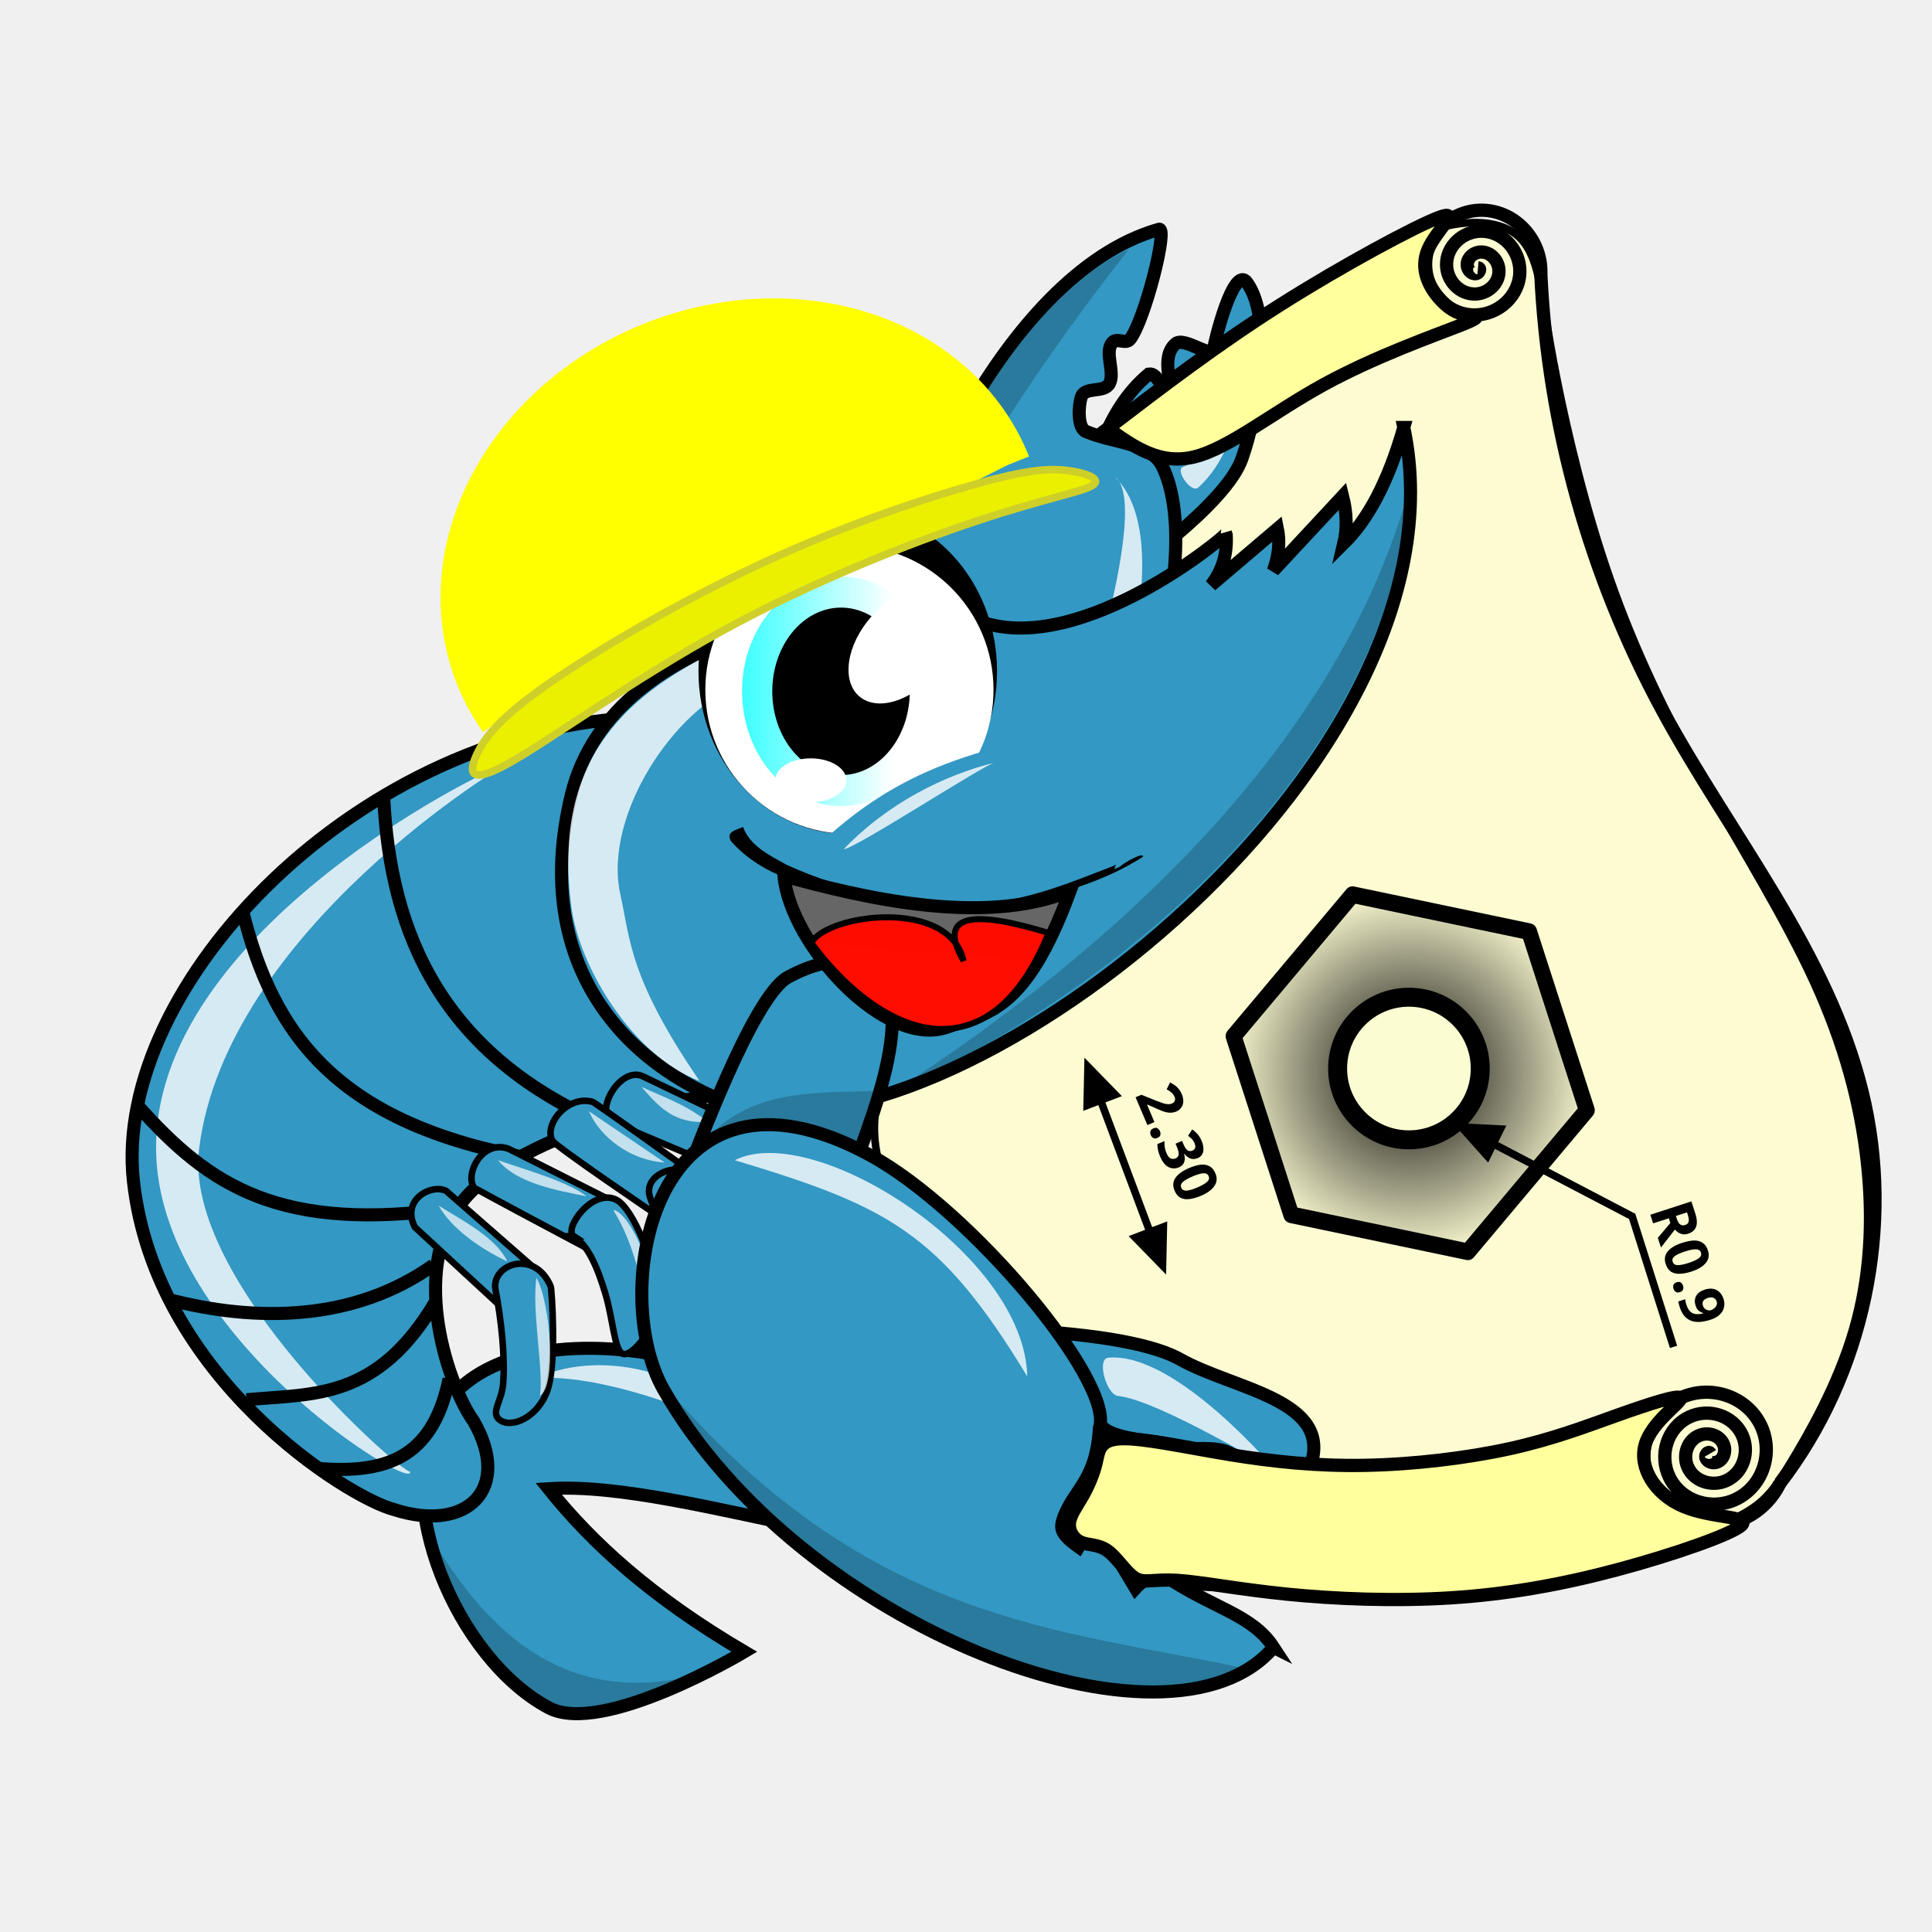
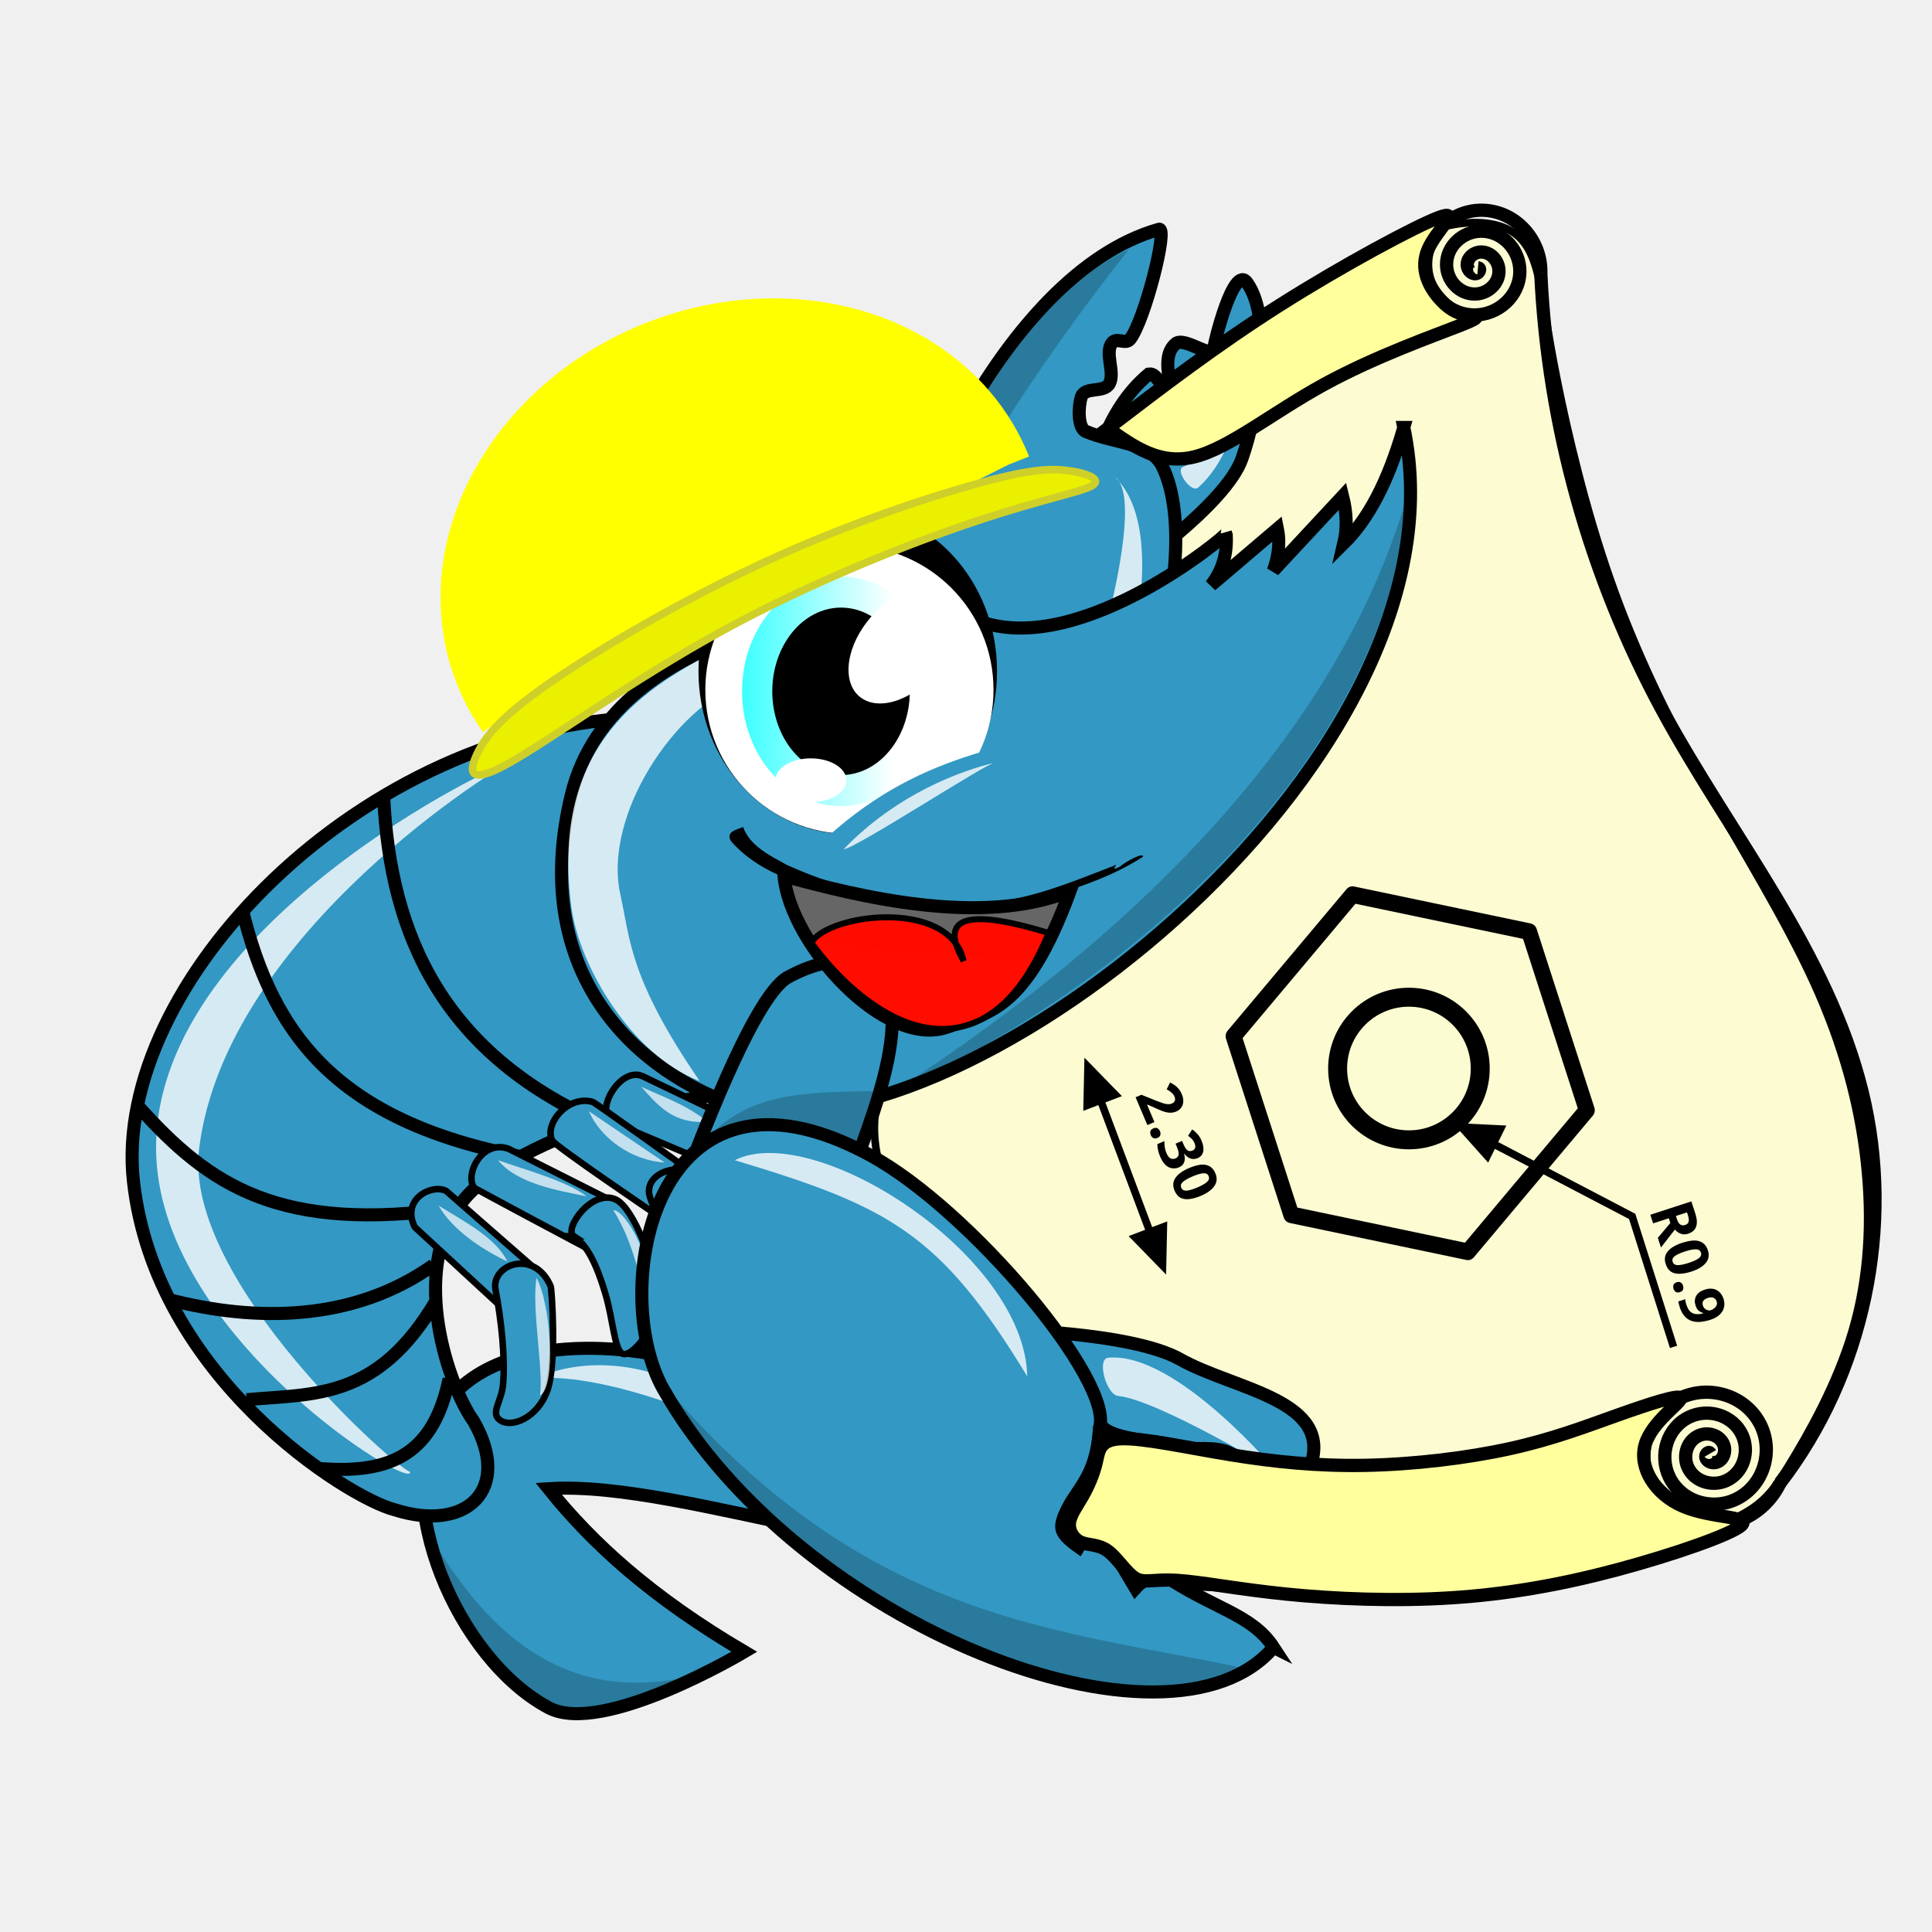
<svg xmlns="http://www.w3.org/2000/svg" xmlns:xlink="http://www.w3.org/1999/xlink" width="256" height="256" id="svg4426" version="1.0">
  <defs id="defs4428">
-     <linearGradient id="linearGradient72407">
-       <stop style="stop-color:#000000;stop-opacity:1;" offset="0" id="stop72403" />
-       <stop style="stop-color:#000000;stop-opacity:0;" offset="1" id="stop72405" />
-     </linearGradient>
    <linearGradient id="linearGradient72389">
      <stop style="stop-color:#000000;stop-opacity:1;" offset="0" id="stop72387" />
    </linearGradient>
    <linearGradient xlink:href="#linearGradient3602" id="linearGradient4248" gradientUnits="userSpaceOnUse" x1="221.643" y1="179.135" x2="223.357" y2="157.171" />
    <linearGradient xlink:href="#linearGradient3428" id="linearGradient4246" gradientUnits="userSpaceOnUse" x1="203.041" y1="137.417" x2="232.335" y2="137.417" />
    <linearGradient id="linearGradient3602">
      <stop style="stop-color:#ff0d00;stop-opacity:1;" offset="0" id="stop3604" />
      <stop id="stop3610" offset="0.5" style="stop-color:#ff0c00;stop-opacity:1;" />
      <stop style="stop-color:#f1d3d3;stop-opacity:1;" offset="1" id="stop3606" />
    </linearGradient>
    <linearGradient id="linearGradient3428">
      <stop style="stop-color:#00ffff;stop-opacity:1;" offset="0" id="stop3430" />
      <stop style="stop-color:#00ffff;stop-opacity:0;" offset="1" id="stop3432" />
    </linearGradient>
    <linearGradient xlink:href="#linearGradient3602" id="linearGradient3135" gradientUnits="userSpaceOnUse" gradientTransform="matrix(0.8002348,0,0,0.8002348,-64.46734,-17.8153)" x1="221.643" y1="179.135" x2="223.357" y2="157.171" />
    <linearGradient xlink:href="#linearGradient3428" id="linearGradient3137" gradientUnits="userSpaceOnUse" x1="203.041" y1="137.417" x2="232.335" y2="137.417" gradientTransform="translate(-6.993981,-5.627177)" />
-     <radialGradient xlink:href="#linearGradient72407" id="radialGradient72409" cx="185.806" cy="140.996" fx="185.806" fy="140.996" r="29.139" gradientTransform="matrix(1,0,0,0.9675511,0,4.575163)" gradientUnits="userSpaceOnUse" />
  </defs>
  <g id="layer1">
    <path style="fill:#fcfbd2;stroke:#000000;stroke-width:1px;stroke-linecap:butt;stroke-linejoin:miter;stroke-opacity:1;fill-opacity:1" d="m 148.324,209.338 c 2.125,1.106 40.994,1.873 40.994,1.873 14.003,-2.904 28.006,-5.809 35.76,-8.253 7.754,-2.444 9.259,-4.427 11.888,-8.711 2.629,-4.284 6.381,-10.868 8.459,-17.934 2.078,-7.066 2.483,-14.615 1.629,-22.326 -0.854,-7.711 -2.966,-15.584 -6.822,-23.986 -3.856,-8.402 -9.457,-17.332 -14.38,-26.181 -4.923,-8.849 -9.169,-17.617 -12.467,-27.019 -3.298,-9.401 -5.648,-19.436 -7.027,-26.303 -1.379,-6.868 -1.787,-10.568 -2.463,-13.539 -0.677,-2.972 -1.622,-5.215 -3.869,-6.453 -2.247,-1.238 -5.796,-1.47 -10.571,0.043 -4.775,1.513 -10.777,4.77 -18.089,9.429 -7.312,4.659 -15.936,10.72 -25.339,28.39 -9.403,17.67 -19.585,46.946 -25.138,62.699 -5.552,15.753 -6.475,17.981 -2.901,27.851 3.574,9.87 11.642,27.381 17.802,37.242 6.16,9.861 10.411,12.073 12.535,13.178 z" id="path1037" />
    <g id="g4454" transform="translate(6.261073,4.772225)">
      <g transform="matrix(0.1672889,-0.8480899,0.8480899,0.1672889,-213.5417,618.3973)" id="g4504">
        <g id="g4506" transform="matrix(1.015059,0,0,1,114.122,98.7564)">
          <path id="path4508" d="m 608.214,180.844 c 0.453,1.227 -1.69,2.087 -1.607,3.393 0.063,0.999 4.29,-2.316 6.875,-0.268 1.39,1.101 -1.316,6.081 0.446,5.893 0.961,-0.103 13.071,0.481 10.714,3.036 -4.675,5.068 -18.811,5.564 -26.25,4.464 -7.372,-1.09 -20.446,-14.107 -20.446,-14.107 0,0 8.839,-9.643 9.643,-9.643 5.468,2.282 13.691,1.545 20.625,7.232 z" style="fill:#3398c3;fill-opacity:1;fill-rule:evenodd;stroke:#000000;stroke-width:2;stroke-linecap:butt;stroke-linejoin:miter;stroke-miterlimit:4;stroke-opacity:1;stroke-dasharray:none" />
          <path id="path4510" d="m 575.714,150.576 c -1.479,-2.419 42.714,4.52 54.243,27.5 0.692,1.38 -13.936,0.56 -17.1,-1.071 -0.994,-0.512 -0.088,-2.056 -1.071,-2.589 -1.669,-0.905 -4.242,1.313 -6.071,0.804 -1.68,-0.468 -1.128,-3.611 -2.857,-3.839 -1.385,-0.183 -4.691,0.329 -4.976,1.696 -0.958,4.592 0.249,10.047 -2.881,12.5 -11.726,9.19 -46.455,4.796 -50,1e-5 l -10.714,-25 41.429,-10 z" style="fill:#3398c3;fill-opacity:1;fill-rule:evenodd;stroke:#000000;stroke-width:2;stroke-linecap:butt;stroke-linejoin:miter;stroke-miterlimit:4;stroke-opacity:1;stroke-dasharray:none" />
        </g>
        <path style="opacity:0.8;fill:#ffffff;fill-opacity:1;fill-rule:evenodd;stroke:none" d="m 715.01,277.547 c -2.904,7.176 -52.052,0.984 -51.429,-1.786 l 0.357,4.643 c 18.636,6.669 44.821,7.043 51.071,-2.857 z" id="path4512" />
        <path style="opacity:0.2;fill:#000000;fill-opacity:1;fill-rule:evenodd;stroke:none" d="m 691.617,249.69 c 12.034,-0.948 42.611,2.704 58.036,23.214 -18.23,-9.39 -38.668,-17.639 -58.036,-23.214 z" id="path4514" />
        <path style="opacity:0.8;fill:#ffffff;fill-opacity:1;fill-rule:evenodd;stroke:none" d="m 740.367,293.261 c -0.561,0.844 -19.706,-1.796 -21.786,-5.714 -0.676,-1.273 -3.826,1.984 -2.679,2.857 8.627,6.567 25.086,2.779 24.464,2.857 z" id="path4516" />
      </g>
      <g transform="matrix(0.8644316,0,0,0.8644316,-404.9921,-42.33356)" id="g4518">
        <path style="fill:#3398c3;fill-opacity:1;fill-rule:evenodd;stroke:#000000;stroke-width:2;stroke-linecap:butt;stroke-linejoin:miter;stroke-miterlimit:4;stroke-opacity:1;stroke-dasharray:none" d="m 528.571,260.219 c 7.244,-12.624 28.105,-11.016 38.571,-7.857 18.052,5.449 20.044,25.226 18.214,25.357 -14.211,-2.902 -29.389,-6.77 -40,-6.071 6.723,8.381 15.741,16.605 30,25 0,0 -21.726,12.992 -30,8.571 -14.078,-7.522 -24.32,-31.869 -16.786,-45 z" id="path4520" />
        <path style="opacity:0.8;fill:#ffffff;fill-opacity:1;fill-rule:evenodd;stroke:none" d="m 543.304,254.773 c 9.007,-4.21 23.839,-2.635 35.982,11.161 -9.465,-6.301 -27.203,-12.162 -35.982,-11.161 z" id="path4522" />
        <path style="opacity:0.2;fill:#000000;fill-opacity:1;fill-rule:evenodd;stroke:none" d="m 527.143,278.791 c 9.485,16.133 21.744,26.163 40.714,21.429 -23.591,14.009 -34.152,0.511 -40.714,-21.429 z" id="path4524" />
      </g>
      <path id="path4526" d="M 79.028,90.299 C 41.547,91.363 8.548,125.728 11.417,151.736 c 2.869,26.008 28.435,41.946 34.577,43.53 9.629,3.087 15.652,-2.732 10.497,-11.732 -3.17,-4.345 -8.696,-19.775 -1.544,-29.02 7.152,-9.245 33.74,-15.7 37.356,-13.893 L 79.028,90.299 z" style="fill:#3398c3;fill-opacity:1;fill-rule:evenodd;stroke:#000000;stroke-width:1.729;stroke-linecap:butt;stroke-linejoin:miter;stroke-miterlimit:4;stroke-opacity:1;stroke-dasharray:none" />
      <path id="path4530" d="m 179.75,51.863 c 9.61,45.14 -60.749,98.766 -88.99,89.685 -14.079,-5.125 -26.811,-18.464 -21.302,-41.06 5.509,-22.596 40.976,-27.372 54.336,-22.846 13.36,4.526 32.544,-11.492 32.416,-11.732 0.199,2.859 -0.57,5.032 -2.007,6.869 l 8.799,-7.487 c 0.422,2.093 0.059,3.873 -0.54,5.557 l 9.185,-9.879 c 0.583,2.297 0.6,4.367 0.154,6.252 3.144,-3.109 5.827,-7.958 7.95,-15.359 z" style="fill:#3398c3;fill-opacity:1;fill-rule:evenodd;stroke:#000000;stroke-width:1.729;stroke-linecap:butt;stroke-linejoin:miter;stroke-miterlimit:4;stroke-opacity:1;stroke-dasharray:none" />
      <path id="path4532" d="m 89.216,81.192 c -11.736,5.839 -22.448,13.985 -19.758,34.269 1.029,7.763 7.985,19.606 16.98,23 -9.33,-13.618 -9.167,-18.692 -10.497,-24.698 -2.346,-10.593 7.397,-24.836 15.844,-27.81 8.638,-3.041 4.173,-7.038 -2.569,-4.761 z" style="opacity:0.8;fill:#ffffff;fill-opacity:1;fill-rule:evenodd;stroke:none" />
      <path id="path4550" d="M 61.165,96.36 C 61.086,95.653 13.098,118.165 14.448,148.534 c 1.074,24.162 34.279,44.534 33.618,41.696 -1.037,0.186 -30.106,-25.176 -27.943,-42.787 3.541,-28.829 40.936,-51.396 41.041,-51.083 z" style="opacity:0.8;fill:#ffffff;fill-opacity:1;fill-rule:evenodd;stroke:none" />
      <g transform="matrix(0.8644316,0,0,0.8644316,-350.1164,-22.64536)" id="g4552">
        <path style="fill:none;stroke:#000000;stroke-width:2;stroke-linecap:butt;stroke-linejoin:miter;stroke-miterlimit:4;stroke-opacity:1;stroke-dasharray:none" d="m 456.589,142.72 c 0.969,21.347 9.161,39.894 34.345,50.508 l 0.505,0.505" id="path4554" />
        <path style="fill:none;stroke:#000000;stroke-width:2;stroke-linecap:butt;stroke-linejoin:miter;stroke-miterlimit:4;stroke-opacity:1;stroke-dasharray:none" d="m 434.871,159.892 c 4.742,19.721 14.881,33.087 44.447,38.386" id="path4556" />
        <path style="fill:none;stroke:#000000;stroke-width:2;stroke-linecap:butt;stroke-linejoin:miter;stroke-miterlimit:4;stroke-opacity:1;stroke-dasharray:none" d="m 418.979,190.258 c 10.889,12.176 21.654,19.476 48.599,15.596" id="path4558" />
        <path style="fill:none;stroke:#000000;stroke-width:2;stroke-linecap:butt;stroke-linejoin:miter;stroke-miterlimit:4;stroke-opacity:1;stroke-dasharray:none" d="m 423.524,219.849 c 13.431,3.504 28.46,3.445 40.702,-5.26" id="path4560" />
        <path style="fill:none;stroke:#000000;stroke-width:2;stroke-linecap:butt;stroke-linejoin:miter;stroke-miterlimit:4;stroke-opacity:1;stroke-dasharray:none" d="m 435.585,235.235 c 10.35,-0.971 20.044,0.127 29.085,-15.239" id="path4562" />
        <path style="fill:none;stroke:#000000;stroke-width:2;stroke-linecap:butt;stroke-linejoin:miter;stroke-miterlimit:4;stroke-opacity:1;stroke-dasharray:none" d="m 446.487,245.755 c 11.785,1.01 17.785,-2.612 20.142,-13.724" id="path4564" />
      </g>
      <g transform="matrix(0.8644316,0,0,0.8644316,-346.2045,-29.61347)" id="g4566">
        <g id="g4568" style="fill:#00ffff">
          <path id="path4570" d="m 475.782,223.658 -5.808,5.303 -13.132,-12.122 c -2.133,-4.246 2.545,-6.673 4.798,-5.556 l 14.142,12.374 z" style="fill:#3398c3;fill-opacity:1;fill-rule:evenodd;stroke:#000000;stroke-width:1px;stroke-linecap:butt;stroke-linejoin:miter;stroke-opacity:1" />
          <path id="path4572" d="m 469.216,226.436 c -0.735,-3.904 5.981,-6.358 8.46,-0.505 0.139,0.327 0.964,11.673 -0.505,15.91 -1.455,4.197 -5.522,5.908 -7.324,4.546 -1.429,-1.08 0.295,-2.808 0.523,-5.447 0.35,-4.053 -0.257,-9.738 -1.154,-14.504 z" style="fill:#3398c3;fill-opacity:1;fill-rule:evenodd;stroke:#000000;stroke-width:1px;stroke-linecap:butt;stroke-linejoin:miter;stroke-opacity:1" />
        </g>
        <g id="g4574" style="fill:#00ffff">
          <path id="path4576" d="m 488.282,213.43 -5.682,6.313 c 0,0 -16.53,-8.777 -16.668,-8.965 -1.475,-2.02 1.24,-7.444 5.303,-5.935 0.067,0.025 17.046,8.586 17.046,8.586 z" style="fill:#3398c3;fill-opacity:1;fill-rule:evenodd;stroke:#000000;stroke-width:1px;stroke-linecap:butt;stroke-linejoin:miter;stroke-opacity:1" />
          <path id="path4578" d="m 481.211,218.229 c -1.652,-1.083 2.911,-7.496 6.566,-5.556 2.54,1.349 5.979,9.729 6.313,15.405 0.207,3.517 -4.119,9.213 -5.556,8.081 -1.134,-0.893 -1.324,-5.261 -2.499,-9.175 -1.351,-4.5 -2.795,-7.425 -4.825,-8.755 z" style="fill:#3398c3;fill-opacity:1;fill-rule:evenodd;stroke:#000000;stroke-width:1px;stroke-linecap:butt;stroke-linejoin:miter;stroke-opacity:1" />
        </g>
        <g id="g4580" style="fill:#00ffff">
          <path id="path4582" d="m 491.818,193.733 15.531,7.45 -3.03,6.819 -17.046,-7.197 c -3.171,-1.339 0.992,-8.776 4.546,-7.071 z" style="fill:#3398c3;fill-opacity:1;fill-rule:evenodd;stroke:#000000;stroke-width:1px;stroke-linecap:butt;stroke-linejoin:miter;stroke-opacity:1" />
          <path id="path4584" d="m 514.041,203.834 c -0.176,0.352 -5.726,-2.725 -7.702,-3.409 -2.247,-0.778 -5.321,4.894 -3.914,6.819 2.004,2.743 8.291,3.4 7.955,3.662 l 3.662,-7.071 z" style="fill:#3398c3;fill-opacity:1;fill-rule:evenodd;stroke:#000000;stroke-width:1px;stroke-linecap:butt;stroke-linejoin:miter;stroke-opacity:1" />
        </g>
        <g id="g4586" style="fill:#00ffff">
          <path id="path4588" d="m 477.928,203.582 c -1.348,-2.412 2.3,-7.051 6.187,-5.935 0.374,0.107 15.152,10.733 15.152,10.733 l -5.556,6.44 c 0,0 -15.292,-10.359 -15.784,-11.238 z" style="fill:#3398c3;fill-opacity:1;fill-rule:evenodd;stroke:#000000;stroke-width:1px;stroke-linecap:butt;stroke-linejoin:miter;stroke-opacity:1" />
          <path id="path4590" d="m 492.954,212.42 c -1.522,-3.966 5.326,-6.261 7.955,-2.525 1.228,1.745 2.147,14.139 1.641,15.91 -1.634,5.723 -4.236,6.334 -5.303,5.808 -0.439,-0.216 -0.165,-2.805 -0.746,-5.756 -0.95,-4.827 -2.702,-11.236 -3.547,-13.437 z" style="fill:#3398c3;fill-opacity:1;fill-rule:evenodd;stroke:#000000;stroke-width:1px;stroke-linecap:butt;stroke-linejoin:miter;stroke-opacity:1" />
        </g>
      </g>
      <path id="path4624" d="m 78.719,139.232 c 2.876,1.374 5.549,2.135 8.799,4.631 -4.565,0.361 -6.635,-2.19 -8.799,-4.631 z" style="opacity:0.7;fill:#ffffff;fill-opacity:1;fill-rule:evenodd;stroke:none" />
      <path id="path4596" d="m 85.253,149.508 c 0.204,-0.148 8.097,-22.145 12.86,-24.779 6.143,-3.396 11.394,-2.424 12.801,0.416 4.466,9.015 -6.876,28.043 -4.289,28.408 L 85.253,149.508 z" style="fill:#3398c3;fill-opacity:1;fill-rule:evenodd;stroke:#000000;stroke-width:1.729;stroke-linecap:butt;stroke-linejoin:miter;stroke-miterlimit:4;stroke-opacity:1;stroke-dasharray:none" />
      <path id="path4602" d="m 97.625,111.312 c 0.84,9.085 13.463,22.947 21.649,20.006 5.296,-1.903 10.301,-1.853 16.257,-18.009 -11.711,4.755 -27.945,0.715 -37.906,-1.997 z" style="fill:#666666;fill-rule:evenodd;stroke:#000000;stroke-width:1.729;stroke-linecap:butt;stroke-linejoin:miter;stroke-miterlimit:4;stroke-opacity:1;stroke-dasharray:none" />
      <path id="path4604" d="m 92.2,104.811 c 0.928,2.554 3.615,3.812 5.836,5.042 3.718,1.673 7.59,3.023 11.635,3.62 3.914,0.627 7.855,1.138 11.8,1.493 7.056,0.174 13.339,-2.496 19.833,-5.008 0.958,-0.571 -0.808,0.98 0.849,0.092 0.628,-0.574 3.126,-1.97 3.048,-1.306 -4.98,3.222 -10.789,4.825 -16.479,6.297 -4.904,1.16 -10.024,1.137 -14.968,0.237 -5.327,-0.661 -10.741,-1.399 -15.677,-3.63 -2.805,-1.062 -5.488,-2.688 -7.47,-4.953 -0.77,-1.27 0.784,-1.529 1.592,-1.886 z" style="fill:#000000;fill-opacity:1;fill-rule:evenodd;stroke:none" />
      <path id="path4606" d="m 101.243,120.138 c 2.175,-3.818 18.276,-5.961 20.176,2.407 -3.79,-6.596 1.92,-6.542 11.266,-3.701 -3.33,8.16 -7.648,11.923 -12.552,12.62 -7.511,1.067 -14.855,-5.759 -18.889,-11.326 z" style="fill:url(#linearGradient3135);fill-opacity:1;fill-rule:evenodd;stroke:#000000;stroke-width:0.797px;stroke-linecap:butt;stroke-linejoin:miter;stroke-opacity:1" />
      <path id="path4612" d="m 87.767,145.637 c 5.555,-5.357 11.658,-5.752 22.231,-5.819 l -2.768,6.685 c -14.212,0.96 -15.547,-3.806 -19.463,-0.866 z" style="opacity:0.2;fill:#000000;fill-opacity:1;fill-rule:evenodd;stroke:none" />
      <path id="path4614" d="M 180.599,59.427 C 178.37,92.898 147.576,123.737 111.444,140.313 141.051,121.312 171.42,93.791 180.599,59.427 z" style="opacity:0.2;fill:#000000;fill-opacity:1;fill-rule:evenodd;stroke:none" />
      <path id="path4618" d="m 51.86,154.977 c 1.666,2.983 5.395,5.654 9.107,7.409 -1.526,-3.216 -5.952,-5.415 -9.107,-7.409 z" style="opacity:0.7;fill:#ffffff;fill-opacity:1;fill-rule:evenodd;stroke:none" />
      <path id="path4620" d="m 59.733,148.957 c 3.371,1.208 9.168,2.769 11.732,4.785 -3.717,-0.74 -9.25,-1.679 -11.732,-4.785 z" style="opacity:0.7;fill:#ffffff;fill-opacity:1;fill-rule:evenodd;stroke:none" />
      <path id="path4622" d="m 71.773,142.474 10.034,6.792 c -4.407,-0.256 -8.502,-3.25 -10.034,-6.792 z" style="opacity:0.7;fill:#ffffff;fill-opacity:1;fill-rule:evenodd;stroke:none" />
      <path id="path4626" d="m 84.894,151.736 c 3.866,4.529 2.658,14.456 2.47,15.282 l -2.47,-15.282 z" style="opacity:0.7;fill:#ffffff;fill-opacity:1;fill-rule:evenodd;stroke:none" />
      <path id="path4628" d="m 75.014,155.595 c 2.781,4.424 3.675,9.707 4.94,14.51 0.961,-8.243 -3.649,-14.737 -4.94,-14.51 z" style="opacity:0.7;fill:#ffffff;fill-opacity:1;fill-rule:evenodd;stroke:none" />
      <g transform="matrix(0.7463156,0.4361823,-0.4361823,0.7463156,89.03878,-287.7046)" id="g3488">
        <g id="g3441">
          <path id="path4594" d="m 304.504,437.18 c 0,0 18.016,-10.217 26.786,-10.357 9.544,-0.153 23.563,-6.597 25.533,4.223 0,0 -8.204,4.224 -11.698,4.335 -2.312,0.073 -5.214,2.428 -7.283,3.462 -2.404,1.201 -0.572,-0.438 -3.028,0.652 -9.369,4.157 -8.319,1.619 -10.229,1.907 -7.811,1.176 -8.451,14.116 -8.295,14.35 z" style="fill:#3398c3;fill-opacity:1;fill-rule:evenodd;stroke:#000000;stroke-width:2;stroke-linecap:butt;stroke-linejoin:miter;stroke-miterlimit:4;stroke-dasharray:none;stroke-opacity:1" />
          <path id="path4598" d="m 365.933,457.716 c -5.519,-2.752 -11.033,-0.402 -20.357,-1.071 -1.271,1.09 -2.18,2.363 -2.5,3.929 l -7.143,-3.929 c -1.266,1.025 -3.581,-0.294 -3.571,2.857 -3.665,-0.334 -3.922,-1.108 -4.286,-2.857 -0.713,-4.701 1.457,-7.358 -2.143,-14.464 -1.521,-7.3 -34.025,-18.933 -51.429,-18.393 -37.875,1.176 -24.15,38.345 -9.286,46.964 36.331,21.067 96.395,11.148 100.714,-13.036 z" style="fill:#3398c3;fill-opacity:1;fill-rule:evenodd;stroke:#000000;stroke-width:2;stroke-linecap:butt;stroke-linejoin:miter;stroke-miterlimit:4;stroke-opacity:1;stroke-dasharray:none" />
        </g>
        <path style="opacity:0.8;fill:#ffffff;fill-opacity:1;fill-rule:evenodd;stroke:none" d="m 256.951,434.921 c 23.824,-5.736 32.692,-6.34 55.425,5.989 -9.736,-15.937 -48.029,-17.429 -55.425,-5.989 z" id="path4608" />
        <path style="opacity:0.8;fill:#ffffff;fill-opacity:1;fill-rule:evenodd;stroke:none" d="m 353.076,434.323 c 0,0 -22.892,-8.279 -31.429,-2.143 -1.476,1.061 2.638,5.055 4.286,4.286 5.401,-2.521 27.064,-2.328 27.143,-2.143 z" id="path4610" />
        <path style="opacity:0.2;fill:#000000;fill-opacity:1;fill-rule:evenodd;stroke:none" d="m 266.82,470.765 c 44.058,14.727 69.337,1.101 96.397,-7.863 -4.309,16.453 -61.065,31.193 -96.397,7.863 z" id="path4616" />
      </g>
      <path id="path4630" d="m 64.827,164.548 c 1.928,3.513 2.643,14.477 0.463,15.591 0.494,-3.387 -1.131,-11.482 -0.463,-15.591 z" style="opacity:0.7;fill:#ffffff;fill-opacity:1;fill-rule:evenodd;stroke:none" />
      <g transform="matrix(0.8800357,0,0,0.8136863,-146.1756,-24.77473)" id="g3981">
        <path style="fill:#000000;fill-opacity:1;fill-rule:evenodd;stroke:none" id="path3983" d="m 241.932,130.345 c 0,14.645 -9.837,26.517 -21.971,26.517 -12.134,0 -21.971,-11.872 -21.971,-26.517 0,-14.645 9.837,-26.517 21.971,-26.517 12.134,0 21.971,11.872 21.971,26.517 z" transform="matrix(1.022989,0,0,1,61.6135,3.535534)" />
        <path style="fill:#ffffff;fill-opacity:1;fill-rule:evenodd;stroke:none" id="path3985" d="m 245.972,139.942 c 0,11.576 -9.837,20.961 -21.971,20.961 -12.134,0 -21.971,-9.384 -21.971,-20.961 0,-11.576 9.837,-20.961 21.971,-20.961 12.134,0 21.971,9.384 21.971,20.961 z" transform="matrix(0.9875095,0,0,1.119438,65.67989,-19.74479)" />
        <path style="fill:url(#linearGradient3137);fill-opacity:1;fill-rule:evenodd;stroke:none" id="path3987" d="m 232.335,137.417 c 0,9.903 -6.558,17.93 -14.647,17.93 -8.089,0 -14.647,-8.028 -14.647,-17.93 0,-9.903 6.558,-17.93 14.647,-17.93 8.089,0 14.647,8.028 14.647,17.93 z" transform="matrix(1.017241,0,0,1.042253,64.17953,-6.05887)" />
        <path style="fill:#000000;fill-opacity:1;fill-rule:evenodd;stroke:none" id="path3989" d="m 225.769,135.901 c 0,7.113 -4.296,12.879 -9.596,12.879 -5.3,0 -9.596,-5.766 -9.596,-12.879 0,-7.113 4.296,-12.879 9.596,-12.879 5.3,0 9.596,5.766 9.596,12.879 z" transform="matrix(1.078947,0,0,1.058823,52.38173,-6.731503)" />
        <path style="fill:#ffffff;fill-opacity:1;fill-rule:evenodd;stroke:none" id="path3991" d="m 223.214,118.076 c 0,5.523 -2.798,10 -6.25,10 -3.452,0 -6.25,-4.477 -6.25,-10 0,-5.523 2.798,-10 6.25,-10 3.452,0 6.25,4.477 6.25,10 z" transform="matrix(0.8635422,0.6148578,-0.6148578,0.8635422,180.1703,-105.6826)" />
        <path style="fill:#ffffff;fill-opacity:1;fill-rule:evenodd;stroke:none" id="path3993" d="m 209.643,141.648 c 0,1.775 -2.159,3.214 -4.821,3.214 -2.663,0 -4.821,-1.439 -4.821,-3.214 0,-1.775 2.159,-3.214 4.821,-3.214 2.663,0 4.821,1.439 4.821,3.214 z" transform="matrix(1.111111,0,0,1.111111,53.49206,-5.738655)" />
        <path style="fill:#000000;fill-opacity:1;fill-rule:evenodd;stroke:none" d="m 273.75,112.898 c 1.29,8.242 -7.207,3.522 -6.738,0.383 0.26,4.483 0.448,4.944 1.209,5.531 2.384,1.839 1.031,0.355 -0.413,1.376 -1.491,1.054 -0.759,1.525 -4.44,-0.729 0.719,1.661 1.8,4.314 2.547,4.717 1.875,-2.188 8.191,-10.921 7.834,-11.278 z" id="path3995" />
      </g>
      <path id="path4345" d="M 99.753,109.654 C 111.876,114.154 141.653,92.961 140.285,90.84 124.654,94.623 113.081,95.661 99.753,109.654 z" style="fill:#3398c3;fill-opacity:1;fill-rule:evenodd;stroke:none" />
      <path id="path4347" d="m 105.533,107.755 c 1.597,-0.097 19.019,-11.48 20.045,-11.483 -6.708,1.624 -14.325,5.478 -20.045,11.483 z" style="opacity:0.8;fill:#ffffff;fill-opacity:1;fill-rule:evenodd;stroke:none" />
    </g>
    <path style="fill:#ffff00;stroke:#ffff00;stroke-width:5.998;stroke-linejoin:round;stroke-miterlimit:4;stroke-dasharray:none" id="path1463" d="M 26.511,113.096 A 37.795,32.219 0 0 1 40.403,81.136 37.795,32.219 0 0 1 80.181,77.691 37.795,32.219 0 0 1 101.329,106.616" transform="rotate(-21.7)" />
    <path style="fill:none;fill-rule:evenodd;stroke:#000000;stroke-width:1.757;stroke-miterlimit:4;stroke-dasharray:none" id="path1838" d="m 195.325,35.013 c 0.291,0.302 -0.263,0.541 -0.502,0.483 -0.645,-0.156 -0.734,-0.988 -0.465,-1.486 0.482,-0.891 1.692,-0.973 2.471,-0.446 1.143,0.774 1.22,2.405 0.428,3.456 -1.056,1.4 -3.122,1.47 -4.44,0.409 -1.659,-1.335 -1.721,-3.84 -0.39,-5.425 1.612,-1.92 4.559,-1.974 6.41,-0.372 2.181,1.888 2.227,5.279 0.353,7.394 -2.163,2.442 -5.999,2.48 -8.379,0.335 -2.704,-2.437 -2.734,-6.72 -0.316,-9.364 2.712,-2.966 7.44,-2.988 10.348,-0.298 3.229,2.986 3.242,8.161 0.279,11.333" transform="rotate(-41,196.2194,34.56291)" />
    <path style="fill:none;fill-rule:evenodd;stroke:#000000;stroke-width:1.757;stroke-miterlimit:4;stroke-dasharray:none" id="path1838-3" transform="matrix(0.2756374,-0.9612617,-0.9612617,-0.2756374,206.4429,389.9944)" d="m 195.325,35.013 c 0.291,0.302 -0.263,0.541 -0.502,0.483 -0.645,-0.156 -0.734,-0.988 -0.465,-1.486 0.482,-0.891 1.692,-0.973 2.471,-0.446 1.143,0.774 1.22,2.405 0.428,3.456 -1.056,1.4 -3.122,1.47 -4.44,0.409 -1.659,-1.335 -1.721,-3.84 -0.39,-5.425 1.612,-1.92 4.559,-1.974 6.41,-0.372 2.181,1.888 2.227,5.279 0.353,7.394 -2.163,2.442 -5.999,2.48 -8.379,0.335 -2.704,-2.437 -2.734,-6.72 -0.316,-9.364 2.712,-2.966 7.44,-2.988 10.348,-0.298 3.229,2.986 3.242,8.161 0.279,11.333 -3.26,3.491 -8.882,3.496 -12.318,0.261 -3.754,-3.534 -3.75,-9.603 -0.242,-13.303 1.458,-1.538 3.408,-2.57 5.495,-2.93" />
    <path style="fill:none;stroke:#000000;stroke-width:1.757;stroke-linecap:butt;stroke-linejoin:miter;stroke-opacity:1;stroke-miterlimit:4;stroke-dasharray:none" d="m 204.163,36.229 c 0.94,20.172 6.49,40.116 16.106,57.874 9.101,16.809 21.927,32.04 26.479,50.605 4.349,17.737 0.221,37.358 -10.905,51.84" id="path1873" />
    <path style="fill:#ffff9d;fill-opacity:1;stroke:#000000;stroke-width:1.757;stroke-linecap:butt;stroke-linejoin:miter;stroke-opacity:1;stroke-miterlimit:4;stroke-dasharray:none" d="m 190.679,28.804 c 3.08,-1.153 -0.355,1.677 -1.458,4.25 -1.103,2.573 0.125,4.886 1.397,6.375 1.273,1.488 2.431,2.072 3.617,2.31 1.187,0.238 2.618,0.052 -0.71,1.364 -3.328,1.312 -11.266,4.102 -18.102,7.85 -6.837,3.748 -12.572,8.452 -17.157,9.58 -4.586,1.128 -8.024,-1.323 -11.461,-3.773 7.201,-5.51 14.402,-11.02 22.8,-16.343 8.398,-5.323 17.994,-10.46 21.074,-11.613 z" id="path9103" />
    <path style="fill:#ffff9d;fill-opacity:1;stroke:#000000;stroke-width:1.757;stroke-linecap:butt;stroke-linejoin:miter;stroke-opacity:1;stroke-miterlimit:4;stroke-dasharray:none" d="m 222.687,185.272 c 0.114,0.581 -3.806,3.107 -4.689,6.137 -0.883,3.03 1.271,6.562 4.99,8.173 3.719,1.611 9.004,1.303 7.779,2.502 -1.225,1.199 -8.961,3.906 -16.396,5.895 -7.435,1.989 -14.57,3.261 -22.078,3.739 -7.508,0.478 -15.39,0.162 -21.83,-0.489 -6.44,-0.652 -11.437,-1.639 -14.533,-1.827 -3.096,-0.187 -4.289,0.427 -5.488,-0.274 -1.199,-0.7 -2.405,-2.716 -3.66,-3.629 -1.255,-0.913 -2.559,-0.721 -3.539,-1.142 -0.981,-0.42 -1.638,-1.454 -1.538,-2.533 0.1,-1.079 0.959,-2.203 1.731,-3.554 0.772,-1.35 1.456,-2.926 1.815,-4.469 0.359,-1.543 0.392,-3.053 3.31,-3.163 2.918,-0.111 8.718,1.179 14.493,2.119 5.775,0.94 11.524,1.53 17.905,1.407 6.381,-0.123 13.395,-0.959 19.054,-2.202 5.659,-1.243 9.962,-2.894 14.187,-4.401 4.225,-1.507 8.373,-2.871 8.486,-2.29 z" id="path9434" />
    <path style="fill:#eaf000;stroke:#cfcf2a;stroke-width:1px;stroke-linecap:butt;stroke-linejoin:miter;stroke-opacity:1;fill-opacity:1" d="M 67.426,101.132 C 72.838,98.107 83.776,90.131 95.694,83.604 107.612,77.077 120.509,72 129.446,69.028 c 8.936,-2.972 13.911,-3.838 15.292,-4.692 1.381,-0.854 -0.831,-1.695 -3.362,-1.999 -2.531,-0.304 -5.38,-0.07 -12.061,1.793 -6.681,1.863 -17.194,5.355 -28.015,10.347 -10.822,4.992 -21.951,11.484 -28.513,16.039 -6.562,4.555 -8.555,7.171 -9.608,9.443 -1.053,2.272 -1.166,4.198 4.247,1.173 z" id="path10793" />
-     <path style="fill:url(#radialGradient72409);stroke:#000000;stroke-width:2.513;stroke-linejoin:round;stroke-miterlimit:4;stroke-dasharray:none;fill-opacity:1;opacity:1" id="path1028" d="m 213.689,146.576 -18.774,21.357 -27.883,-5.58 -9.109,-26.937 18.774,-21.357 27.883,5.58 z" transform="matrix(0.8392736,0,0,0.8784045,30.91625,18.35561)" />
+     <path style="fill:none;stroke:#000000;stroke-width:2.513;stroke-linejoin:round;stroke-miterlimit:4;stroke-dasharray:none;fill-opacity:1;opacity:1" id="path1028" d="m 213.689,146.576 -18.774,21.357 -27.883,-5.58 -9.109,-26.937 18.774,-21.357 27.883,5.58 z" transform="matrix(0.8392736,0,0,0.8784045,30.91625,18.35561)" />
    <circle style="fill:#fcfcd2;stroke:#000000;stroke-width:2.513;stroke-linejoin:round;stroke-miterlimit:4;stroke-dasharray:none;fill-opacity:1" id="path1198" cx="186.69" cy="141.585" r="9.449" />
    <path style="fill:none;stroke:#000000;stroke-width:1px;stroke-linecap:butt;stroke-linejoin:miter;stroke-opacity:1" d="m 144.166,141.352 9.873,26.33" id="path1268" />
    <path style="fill:none;stroke:#000000;stroke-width:1px;stroke-linecap:butt;stroke-linejoin:miter;stroke-opacity:1" d="m 193.66,149.354 22.611,11.826 5.482,17.289" id="path1270" />
    <path style="fill:#000000;stroke:#000000;stroke-width:1px;stroke-linecap:butt;stroke-linejoin:miter;stroke-opacity:1;fill-opacity:1" d="m 154.039,167.682 0.11,-5.109 -3.711,1.414 z" id="path1272" />
    <path style="fill:#000000;fill-opacity:1;stroke:#000000;stroke-width:1px;stroke-linecap:butt;stroke-linejoin:miter;stroke-opacity:1" d="m 144.166,141.352 -0.11,5.109 3.711,-1.414 z" id="path1272-3" />
    <path style="fill:#000000;fill-opacity:1;stroke:#000000;stroke-width:1px;stroke-linecap:butt;stroke-linejoin:miter;stroke-opacity:1" d="m 193.66,149.354 3.404,3.812 1.75,-3.565 z" id="path1272-6" />
    <text xml:space="preserve" style="font-size:8px;line-height:1.252;font-family:sans-serif;-inkscape-font-specification:'sans-serif Bold';font-weight:bold;font-style:normal;font-stretch:normal;font-variant:normal" x="192.317" y="-81.698" id="text25179" transform="rotate(67)">
      <tspan id="tspan25177" x="192.317" y="-81.698">2.30</tspan>
    </text>
    <text xml:space="preserve" style="font-size:8px;line-height:1.252;font-family:sans-serif;-inkscape-font-specification:'sans-serif Bold';font-weight:bold;font-style:normal;font-stretch:normal;font-variant:normal" x="219.936" y="-158.234" id="text28549" transform="rotate(72)">
      <tspan id="tspan28547" x="219.936" y="-158.234">R0.9</tspan>
    </text>
  </g>
</svg>
